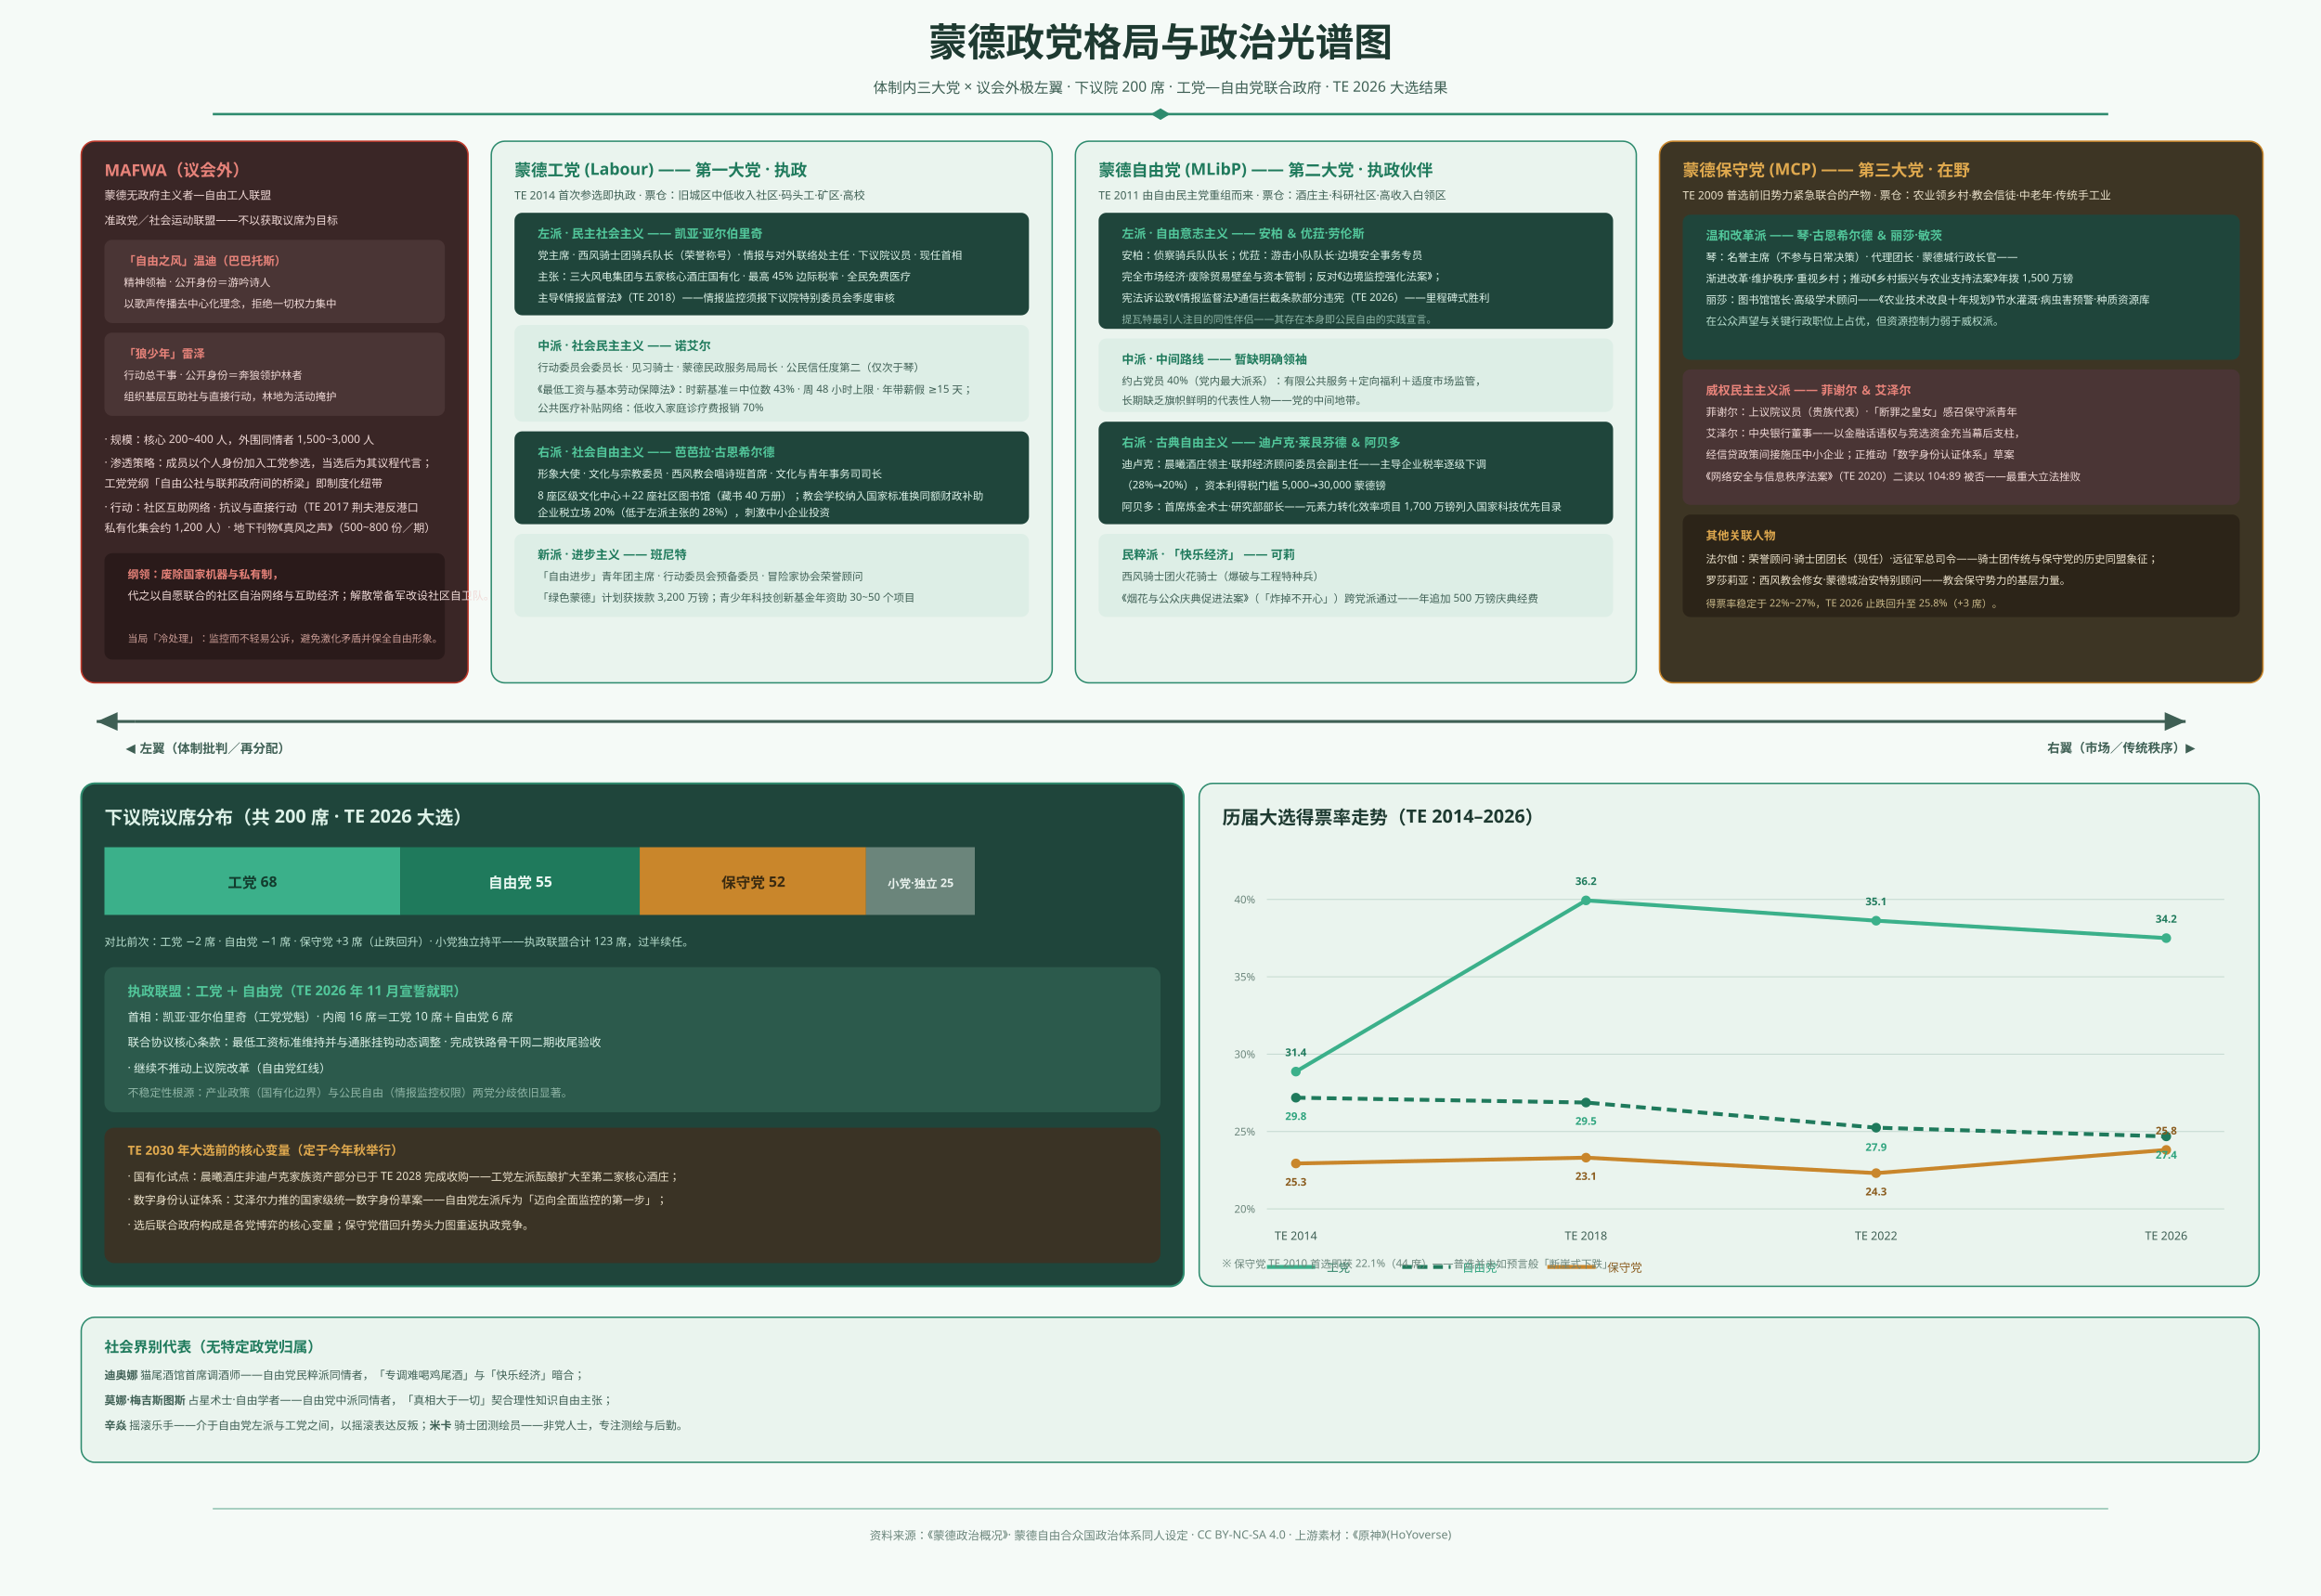
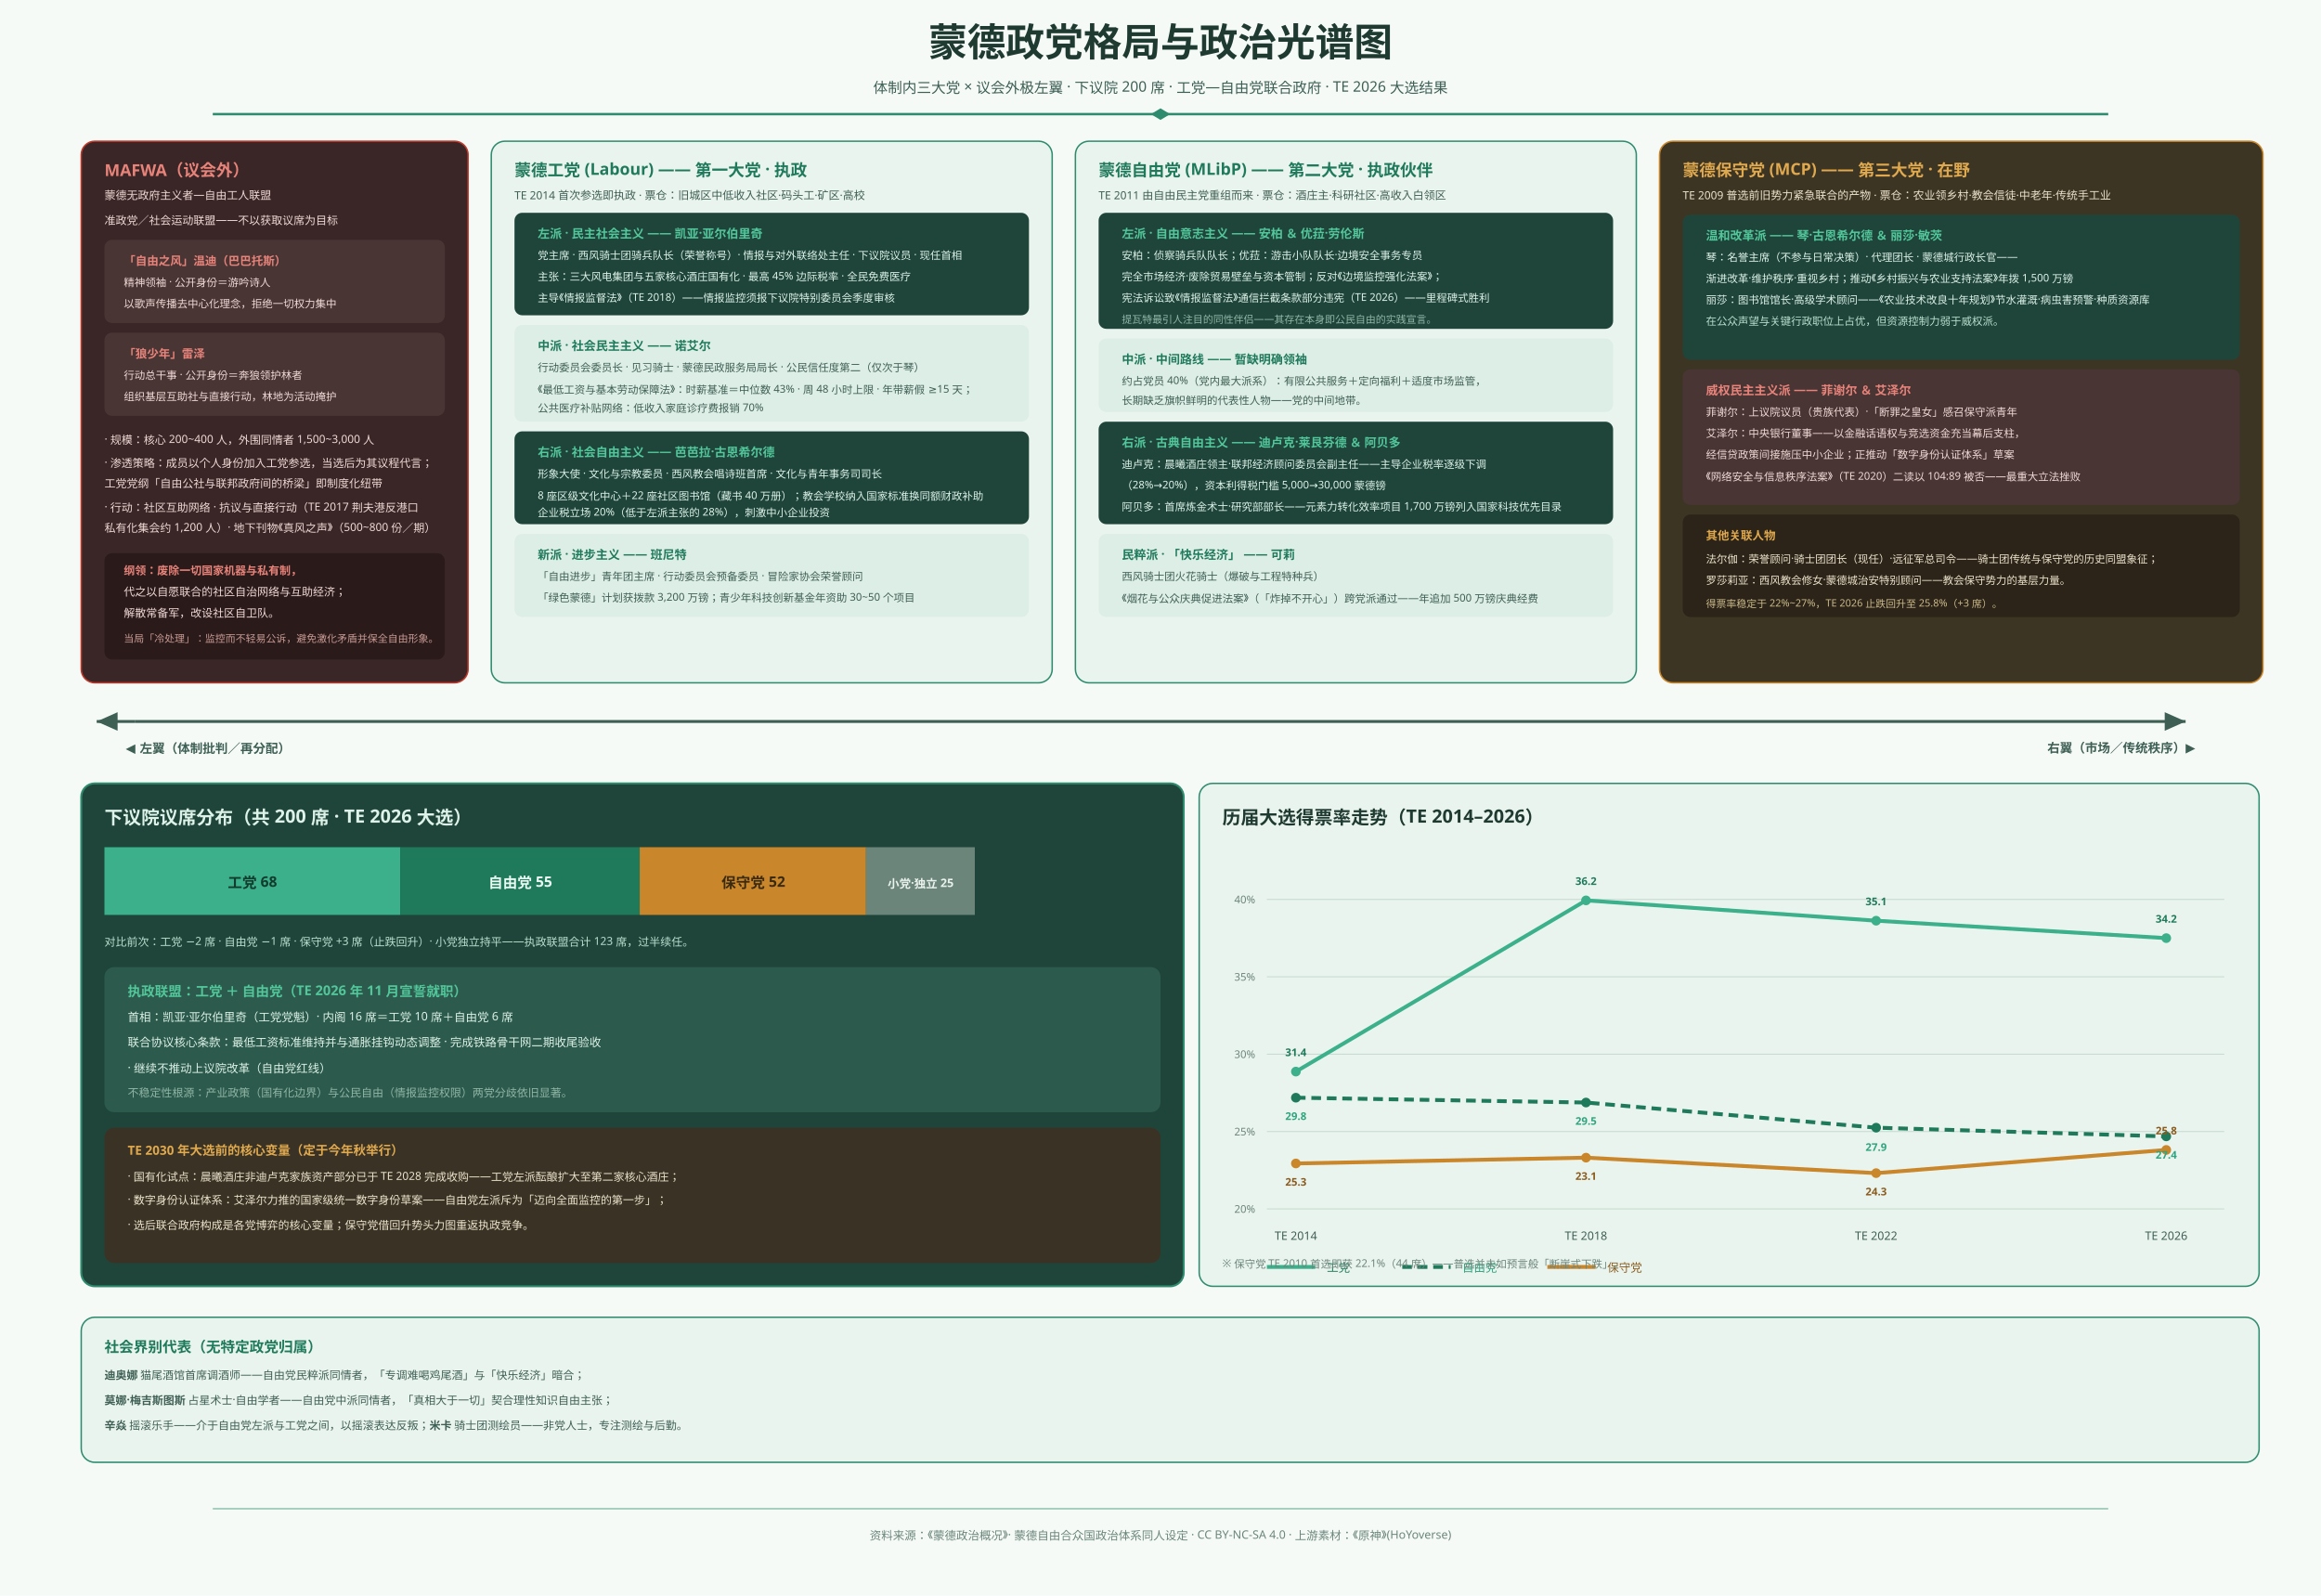
<svg xmlns="http://www.w3.org/2000/svg" viewBox="0 0 2400 1650" font-family="'Microsoft YaHei','PingFang SC','Noto Sans SC',sans-serif">
  <defs>
    <linearGradient id="anemoTop" x1="0" y1="0" x2="0" y2="1">
      <stop offset="0" stop-color="#3BB08A" />
      <stop offset="1" stop-color="#1F7A5C" />
    </linearGradient>
    <marker id="arrowDark" viewBox="0 0 10 10" refX="9" refY="5" markerWidth="8" markerHeight="8" orient="auto-start-reverse">
      <path d="M 0 1 L 9 5 L 0 9 Z" fill="#3E5F54" />
    </marker>
  </defs>
  <rect width="2400" height="1650" fill="#F5FAF7" />
  <text x="1200" y="58" text-anchor="middle" font-size="40" font-weight="700" fill="#1E3A31">蒙德政党格局与政治光谱图</text>
  <text x="1200" y="96" text-anchor="middle" font-size="15" fill="#3E5F54">体制内三大党 × 议会外极左翼 · 下议院 200 席 · 工党—自由党联合政府 · TE 2026 大选结果</text>
  <line x1="220" y1="118" x2="2180" y2="118" stroke="#2E8B6E" stroke-width="2.5" />
  <polygon points="1200,112 1210,118 1200,124 1190,118" fill="#2E8B6E" />
  <g>
    <rect x="84" y="146" width="400" height="560" rx="14" fill="#3A2626" stroke="#C0392B" stroke-width="1.5" />
    <text x="108" y="182" font-size="17" font-weight="700" fill="#E8837A">MAFWA（议会外）</text>
    <text x="108" y="206" font-size="11.5" fill="#F0D9D6">蒙德无政府主义者—自由工人联盟</text>
    <text x="108" y="232" font-size="11.5" fill="#F0D9D6">准政党／社会运动联盟——不以获取议席为目标</text>
    <rect x="108" y="248" width="352" height="86" rx="8" fill="#4A3535" />
    <text x="128" y="274" font-size="12" font-weight="700" fill="#E8837A">「自由之风」温迪（巴巴托斯）</text>
    <text x="128" y="296" font-size="11" fill="#F0D9D6">精神领袖 · 公开身份＝游吟诗人</text>
    <text x="128" y="318" font-size="11" fill="#F0D9D6">以歌声传播去中心化理念，拒绝一切权力集中</text>
    <rect x="108" y="344" width="352" height="86" rx="8" fill="#4A3535" />
    <text x="128" y="370" font-size="12" font-weight="700" fill="#E8837A">「狼少年」雷泽</text>
    <text x="128" y="392" font-size="11" fill="#F0D9D6">行动总干事 · 公开身份＝奔狼领护林者</text>
    <text x="128" y="414" font-size="11" fill="#F0D9D6">组织基层互助社与直接行动，林地为活动掩护</text>
    <text x="108" y="458" font-size="11.5" fill="#F0D9D6">· 规模：核心 200~400 人，外围同情者 1,500~3,000 人</text>
    <text x="108" y="482" font-size="11.5" fill="#F0D9D6">· 渗透策略：成员以个人身份加入工党参选，当选后为其议程代言；</text>
    <text x="108" y="504" font-size="11.5" fill="#F0D9D6">  工党党纲「自由公社与联邦政府间的桥梁」即制度化纽带</text>
    <text x="108" y="528" font-size="11.5" fill="#F0D9D6">· 行动：社区互助网络 · 抗议与直接行动（TE 2017 荆夫港反港口</text>
    <text x="108" y="550" font-size="11.5" fill="#F0D9D6">  私有化集会约 1,200 人）· 地下刊物《真风之声》（500~800 份／期）</text>
    <rect x="108" y="572" width="352" height="110" rx="8" fill="#2A1A1A" />
-     <text x="132" y="598" font-size="11.5" font-weight="700" fill="#E8837A">纲领：废除国家机器与私有制，</text>
-     <text x="132" y="620" font-size="11.5" fill="#F0D9D6">代之以自愿联合的社区自治网络与互助经济；解散常备军改设社区自卫队。</text>
-     <text x="132" y="664" font-size="10.5" fill="#C99B94">当局「冷处理」：监控而不轻易公诉，避免激化矛盾并保全自由形象。</text>
+     <text x="128" y="594" font-size="11.5" font-weight="700" fill="#E8837A">纲领：废除一切国家机器与私有制，</text>
+     <text x="128" y="616" font-size="11.5" fill="#F0D9D6">代之以自愿联合的社区自治网络与互助经济；</text>
+     <text x="128" y="638" font-size="11.5" fill="#F0D9D6">解散常备军，改设社区自卫队。</text>
+     <text x="128" y="664" font-size="10.5" fill="#C99B94">当局「冷处理」：监控而不轻易公诉，避免激化矛盾并保全自由形象。</text>
    <rect x="508" y="146" width="580" height="560" rx="14" fill="#EAF4EE" stroke="#2E8B6E" stroke-width="1.5" />
    <text x="532" y="182" font-size="17" font-weight="700" fill="#1F7A5C">蒙德工党 (Labour) —— 第一大党 · 执政</text>
    <text x="532" y="206" font-size="11.5" fill="#3E5F54">TE 2014 首次参选即执政 · 票仓：旧城区中低收入社区·码头工·矿区·高校</text>
    <rect x="532" y="220" width="532" height="106" rx="8" fill="#1F453B" />
    <text x="556" y="246" font-size="12.5" font-weight="700" fill="#52C79B">左派 · 民主社会主义 —— 凯亚·亚尔伯里奇</text>
    <text x="556" y="268" font-size="11" fill="#DDF2E8">党主席 · 西风骑士团骑兵队长（荣誉称号）· 情报与对外联络处主任 · 下议院议员 · 现任首相</text>
    <text x="556" y="290" font-size="11" fill="#DDF2E8">主张：三大风电集团与五家核心酒庄国有化 · 最高 45% 边际税率 · 全民免费医疗</text>
    <text x="556" y="312" font-size="11" fill="#DDF2E8">主导《情报监督法》（TE 2018）——情报监控须报下议院特别委员会季度审核</text>
    <rect x="532" y="336" width="532" height="100 " rx="8" fill="#DDEEE6" />
    <text x="556" y="362" font-size="12.5" font-weight="700" fill="#1F7A5C">中派 · 社会民主主义 —— 诺艾尔</text>
    <text x="556" y="384" font-size="11" fill="#3E5F54">行动委员会委员长 · 见习骑士 · 蒙德民政服务局局长 · 公民信任度第二（仅次于琴）</text>
    <text x="556" y="406" font-size="11" fill="#3E5F54">《最低工资与基本劳动保障法》：时薪基准＝中位数 43% · 周 48 小时上限 · 年带薪假 ≥15 天；</text>
    <text x="556" y="426" font-size="11" fill="#3E5F54">公共医疗补贴网络：低收入家庭诊疗费报销 70%</text>
    <rect x="532" y="446" width="532" height="96" rx="8" fill="#1F453B" />
    <text x="556" y="472" font-size="12.5" font-weight="700" fill="#52C79B">右派 · 社会自由主义 —— 芭芭拉·古恩希尔德</text>
    <text x="556" y="494" font-size="11" fill="#DDF2E8">形象大使 · 文化与宗教委员 · 西风教会唱诗班首席 · 文化与青年事务司司长</text>
    <text x="556" y="516" font-size="11" fill="#DDF2E8">8 座区级文化中心＋22 座社区图书馆（藏书 40 万册）；教会学校纳入国家标准换同额财政补助</text>
    <text x="556" y="534" font-size="11" fill="#DDF2E8">企业税立场 20%（低于左派主张的 28%），刺激中小企业投资</text>
    <rect x="532" y="552" width="532" height="86" rx="8" fill="#DDEEE6" />
    <text x="556" y="578" font-size="12.5" font-weight="700" fill="#1F7A5C">新派 · 进步主义 —— 班尼特</text>
    <text x="556" y="600" font-size="11" fill="#3E5F54">「自由进步」青年团主席 · 行动委员会预备委员 · 冒险家协会荣誉顾问</text>
    <text x="556" y="622" font-size="11" fill="#3E5F54">「绿色蒙德」计划获拨款 3,200 万镑；青少年科技创新基金年资助 30~50 个项目</text>
    <rect x="1112" y="146" width="580" height="560" rx="14" fill="#EAF4EE" stroke="#2E8B6E" stroke-width="1.5" />
    <text x="1136" y="182" font-size="17" font-weight="700" fill="#1F7A5C">蒙德自由党 (MLibP) —— 第二大党 · 执政伙伴</text>
    <text x="1136" y="206" font-size="11.5" fill="#3E5F54">TE 2011 由自由民主党重组而来 · 票仓：酒庄主·科研社区·高收入白领区</text>
    <rect x="1136" y="220" width="532" height="120" rx="8" fill="#1F453B" />
    <text x="1160" y="246" font-size="12.5" font-weight="700" fill="#52C79B">左派 · 自由意志主义 —— 安柏 ＆ 优菈·劳伦斯</text>
    <text x="1160" y="268" font-size="11" fill="#DDF2E8">安柏：侦察骑兵队队长；优菈：游击小队队长·边境安全事务专员</text>
    <text x="1160" y="290" font-size="11" fill="#DDF2E8">完全市场经济·废除贸易壁垒与资本管制；反对《边境监控强化法案》；</text>
    <text x="1160" y="312" font-size="11" fill="#DDF2E8">宪法诉讼致《情报监督法》通信拦截条款部分违宪（TE 2026）——里程碑式胜利</text>
    <text x="1160" y="334" font-size="10.5" fill="#8FB5A6">提瓦特最引人注目的同性伴侣——其存在本身即公民自由的实践宣言。</text>
    <rect x="1136" y="350" width="532" height="76" rx="8" fill="#DDEEE6" />
    <text x="1160" y="376" font-size="12.5" font-weight="700" fill="#1F7A5C">中派 · 中间路线 —— 暂缺明确领袖</text>
    <text x="1160" y="398" font-size="11" fill="#3E5F54">约占党员 40%（党内最大派系）：有限公共服务＋定向福利＋适度市场监管，</text>
    <text x="1160" y="418" font-size="11" fill="#3E5F54">长期缺乏旗帜鲜明的代表性人物——党的中间地带。</text>
    <rect x="1136" y="436" width="532" height="106" rx="8" fill="#1F453B" />
    <text x="1160" y="462" font-size="12.5" font-weight="700" fill="#52C79B">右派 · 古典自由主义 —— 迪卢克·莱艮芬德 ＆ 阿贝多</text>
    <text x="1160" y="484" font-size="11" fill="#DDF2E8">迪卢克：晨曦酒庄领主·联邦经济顾问委员会副主任——主导企业税率逐级下调</text>
    <text x="1160" y="506" font-size="11" fill="#DDF2E8">（28%→20%），资本利得税门槛 5,000→30,000 蒙德镑</text>
    <text x="1160" y="528" font-size="11" fill="#DDF2E8">阿贝多：首席炼金术士·研究部部长——元素力转化效率项目 1,700 万镑列入国家科技优先目录</text>
    <rect x="1136" y="552" width="532" height="86 " rx="8" fill="#DDEEE6" />
    <text x="1160" y="578" font-size="12.5" font-weight="700" fill="#1F7A5C">民粹派 · 「快乐经济」 —— 可莉</text>
    <text x="1160" y="600" font-size="11" fill="#3E5F54">西风骑士团火花骑士（爆破与工程特种兵）</text>
    <text x="1160" y="622" font-size="11" fill="#3E5F54">《烟花与公众庆典促进法案》（「炸掉不开心」）跨党派通过——年追加 500 万镑庆典经费</text>
    <rect x="1716" y="146" width="624" height="560" rx="14" fill="#3D3524" stroke="#C9862B" stroke-width="1.5" />
    <text x="1740" y="182" font-size="17" font-weight="700" fill="#E0A94E">蒙德保守党 (MCP) —— 第三大党 · 在野</text>
    <text x="1740" y="206" font-size="11.5" fill="#EDE3CC">TE 2009 普选前旧势力紧急联合的产物 · 票仓：农业领乡村·教会信徒·中老年·传统手工业</text>
    <rect x="1740" y="222" width="576" height="150" rx="8" fill="#1F453B" />
    <text x="1764" y="248" font-size="12.5" font-weight="700" fill="#52C79B">温和改革派 —— 琴·古恩希尔德 ＆ 丽莎·敏茨</text>
    <text x="1764" y="270" font-size="11" fill="#DDF2E8">琴：名誉主席（不参与日常决策）· 代理团长 · 蒙德城行政长官——</text>
    <text x="1764" y="292" font-size="11" fill="#DDF2E8">渐进改革·维护秩序·重视乡村；推动《乡村振兴与农业支持法案》年拨 1,500 万镑</text>
    <text x="1764" y="314" font-size="11" fill="#DDF2E8">丽莎：图书馆馆长·高级学术顾问——《农业技术改良十年规划》节水灌溉·病虫害预警·种质资源库</text>
    <text x="1764" y="336" font-size="11" fill="#B9DFCF">在公众声望与关键行政职位上占优，但资源控制力弱于威权派。</text>
    <rect x="1740" y="382 " width="576" height="140" rx="8" fill="#4A3535" />
    <text x="1764" y="408" font-size="12.5" font-weight="700" fill="#E8837A">威权民主主义派 —— 菲谢尔 ＆ 艾泽尔</text>
    <text x="1764" y="430" font-size="11" fill="#F0D9D6">菲谢尔：上议院议员（贵族代表）·「断罪之皇女」感召保守派青年</text>
    <text x="1764" y="452" font-size="11" fill="#F0D9D6">艾泽尔：中央银行董事——以金融话语权与竞选资金充当幕后支柱，</text>
    <text x="1764" y="474" font-size="11" fill="#F0D9D6">经信贷政策间接施压中小企业；正推动「数字身份认证体系」草案</text>
    <text x="1764" y="496" font-size="11" fill="#F0D9D6">《网络安全与信息秩序法案》（TE 2020）二读以 104:89 被否——最重大立法挫败</text>
    <rect x="1740" y="532" width="576" height="106 " rx="8" fill="#2C2418" />
    <text x="1764" y="558" font-size="12" font-weight="700" fill="#E0A94E">其他关联人物</text>
    <text x="1764" y="582" font-size="11" fill="#EDE3CC">法尔伽：荣誉顾问·骑士团团长（现任）·远征军总司令——骑士团传统与保守党的历史同盟象征；</text>
    <text x="1764" y="604" font-size="11" fill="#EDE3CC">罗莎莉亚：西风教会修女·蒙德城治安特别顾问——教会保守势力的基层力量。</text>
    <text x="1764" y="628" font-size="10.5" fill="#C9B98A">得票率稳定于 22%~27%，TE 2026 止跌回升至 25.8%（+3 席）。</text>
  </g>
  <g>
    <line x1="140" y1="746" x2="2260" y2="746" stroke="#3E5F54" stroke-width="3" marker-end="url(#arrowDark)" />
    <line x1="140" y1="746" x2="100" y2="746" stroke="#3E5F54" stroke-width="3" marker-end="url(#arrowDark)" />
    <text x="130" y="778" font-size="13" font-weight="700" fill="#3E5F54">◀ 左翼（体制批判／再分配）</text>
    <text x="2270" y="778" text-anchor="end" font-size="13" font-weight="700" fill="#3E5F54">右翼（市场／传统秩序）▶</text>
  </g>
  <g>
    <rect x="84" y="810" width="1140" height="520" rx="14" fill="#1F453B" stroke="#2E8B6E" stroke-width="2" />
    <text x="108" y="852" font-size="19" font-weight="700" fill="#DDF2E8">下议院议席分布（共 200 席 · TE 2026 大选）</text>
    <rect x="108" y="876" width="306" height="70" fill="#3BB08A" />
    <rect x="414" y="876" width="247.5" height="70" fill="#1F7A5C" />
    <rect x="661.5" y="876" width="234" height="70" fill="#C9862B" />
    <rect x="895.5" y="876" width="112.5" height="70" fill="#6B857B" />
    <text x="261" y="918" text-anchor="middle" font-size="15" font-weight="700" fill="#123B2D">工党 68</text>
    <text x="538" y="918" text-anchor="middle" font-size="15" font-weight="700" fill="#EAF9F3">自由党 55</text>
    <text x="779" y="918" text-anchor="middle" font-size="15" font-weight="700" fill="#3A2A10">保守党 52</text>
    <text x="952" y="918" text-anchor="middle" font-size="12" font-weight="700" fill="#EAF2EE">小党·独立 25</text>
    <text x="108" y="978" font-size="11.5" fill="#B9DFCF">对比前次：工党 −2 席 · 自由党 −1 席 · 保守党 +3 席（止跌回升）· 小党独立持平——执政联盟合计 123 席，过半续任。</text>
    <rect x="108" y="1000" width="1092" height="150" rx="10" fill="#2C5A4C" />
    <text x="132" y="1030" font-size="14" font-weight="700" fill="#52C79B">执政联盟：工党 ＋ 自由党（TE 2026 年 11 月宣誓就职）</text>
    <text x="132" y="1056" font-size="12" fill="#DDF2E8">首相：凯亚·亚尔伯里奇（工党党魁）· 内阁 16 席＝工党 10 席＋自由党 6 席</text>
    <text x="132" y="1082" font-size="12" fill="#DDF2E8">联合协议核心条款：最低工资标准维持并与通胀挂钩动态调整 · 完成铁路骨干网二期收尾验收</text>
    <text x="132" y="1108" font-size="12" fill="#DDF2E8">· 继续不推动上议院改革（自由党红线）</text>
    <text x="132" y="1134" font-size="11.5" fill="#8FB5A6">不稳定性根源：产业政策（国有化边界）与公民自由（情报监控权限）两党分歧依旧显著。</text>
    <rect x="108" y="1166 " width="1092" height="140" rx="10" fill="#3A3325" />
    <text x="132" y="1194" font-size="13" font-weight="700" fill="#E0A94E">TE 2030 年大选前的核心变量（定于今年秋举行）</text>
    <text x="132" y="1220" font-size="11.5" fill="#EDE3CC">· 国有化试点：晨曦酒庄非迪卢克家族资产部分已于 TE 2028 完成收购——工党左派酝酿扩大至第二家核心酒庄；</text>
    <text x="132" y="1244" font-size="11.5" fill="#EDE3CC">· 数字身份认证体系：艾泽尔力推的国家级统一数字身份草案——自由党左派斥为「迈向全面监控的第一步」；</text>
    <text x="132" y="1270" font-size="11.5" fill="#EDE3CC">· 选后联合政府构成是各党博弈的核心变量；保守党借回升势头力图重返执政竞争。</text>
  </g>
  <g>
    <rect x="1240" y="810" width="1096" height="520" rx="14" fill="#EAF4EE" stroke="#2E8B6E" stroke-width="1.5" />
    <text x="1264" y="852" font-size="19" font-weight="700" fill="#1E3A31">历届大选得票率走势（TE 2014–2026）</text>
    <g font-size="11" fill="#6B857B">
      <line x1="1310" y1="930" x2="2300" y2="930" stroke="#C5DAD0" />
      <text x="1298" y="934" text-anchor="end">40%</text>
      <line x1="1310" y1="1010" x2="2300" y2="1010" stroke="#C5DAD0" />
      <text x="1298" y="1014" text-anchor="end">35%</text>
      <line x1="1310" y1="1090" x2="2300" y2="1090" stroke="#C5DAD0" />
      <text x="1298" y="1094" text-anchor="end">30%</text>
      <line x1="1310" y1="1170" x2="2300" y2="1170" stroke="#C5DAD0" />
      <text x="1298" y="1174" text-anchor="end">25%</text>
      <line x1="1310" y1="1250" x2="2300" y2="1250" stroke="#C5DAD0" />
      <text x="1298" y="1254" text-anchor="end">20%</text>
    </g>
    <polyline points="1340,1108 1640,931 1940,952 2240,970" fill="none" stroke="#3BB08A" stroke-width="4" />
    <polyline points="1340,1135 1640,1140 1940,1166 2240,1175" fill="none" stroke="#1F7A5C" stroke-width="4" stroke-dasharray="10 6" />
    <polyline points="1340,1203 1640,1197 1940,1213 2240,1189" fill="none" stroke="#C9862B" stroke-width="4" />
    <g fill="#3BB08A">
      <circle cx="1340" cy="1108" r="5" />
      <circle cx="1640" cy="931" r="5" />
      <circle cx="1940" cy="952" r="5" />
      <circle cx="2240" cy="970" r="5" />
    </g>
    <g fill="#1F7A5C">
      <circle cx="1340" cy="1135" r="5" />
      <circle cx="1640" cy="1140" r="5" />
      <circle cx="1940" cy="1166" r="5" />
      <circle cx="2240" cy="1175" r="5" />
    </g>
    <g fill="#C9862B">
      <circle cx="1340" cy="1203" r="5" />
      <circle cx="1640" cy="1197" r="5" />
      <circle cx="1940" cy="1213" r="5" />
      <circle cx="2240" cy="1189" r="5" />
    </g>
    <g font-size="11" font-weight="700">
      <text x="1340" y="1092" text-anchor="middle" fill="#1F7A5C">31.4</text>
      <text x="1640" y="915" text-anchor="middle" fill="#1F7A5C">36.2</text>
      <text x="1940" y="936" text-anchor="middle" fill="#1F7A5C">35.1</text>
      <text x="2240" y="954" text-anchor="middle" fill="#1F7A5C">34.2</text>
      <text x="1340" y="1158" text-anchor="middle" fill="#2FA47E">29.8</text>
      <text x="1640" y="1163" text-anchor="middle" fill="#2FA47E">29.5</text>
      <text x="1940" y="1190" text-anchor="middle" fill="#2FA47E">27.9</text>
      <text x="2240" y="1198" text-anchor="middle" fill="#2FA47E">27.4</text>
      <text x="1340" y="1226" text-anchor="middle" fill="#8A5B1D">25.3</text>
      <text x="1640" y="1220" text-anchor="middle" fill="#8A5B1D">23.1</text>
      <text x="1940" y="1236" text-anchor="middle" fill="#8A5B1D">24.3</text>
      <text x="2240" y="1173" text-anchor="middle" fill="#8A5B1D">25.8</text>
    </g>
    <g font-size="12" fill="#3E5F54">
      <text x="1340" y="1282" text-anchor="middle">TE 2014</text>
      <text x="1640" y="1282" text-anchor="middle">TE 2018</text>
      <text x="1940" y="1282" text-anchor="middle">TE 2022</text>
      <text x="2240" y="1282" text-anchor="middle">TE 2026</text>
    </g>
    <g font-size="12">
      <line x1="1310" y1="1310" x2="1360" y2="1310" stroke="#3BB08A" stroke-width="4" />
      <text x="1372" y="1315" fill="#1F7A5C">工党</text>
      <line x1="1450" y1="1310" x2="1500" y2="1310" stroke="#1F7A5C" stroke-width="4" stroke-dasharray="10 6" />
      <text x="1512" y="1315" fill="#2FA47E">自由党</text>
      <line x1="1600" y1="1310" x2="1650" y2="1310" stroke="#C9862B" stroke-width="4" />
      <text x="1662" y="1315" fill="#8A5B1D">保守党</text>
    </g>
    <text x="1264" y="1310" font-size="11" fill="#6B857B">※ 保守党 TE 2010 首选即获 22.1%（44 席）——普选并未如预言般「断崖式下跌」。</text>
  </g>
  <g>
    <rect x="84" y="1362" width="2252" height="150" rx="14" fill="#EAF4EE" stroke="#2E8B6E" stroke-width="1.5" />
    <text x="108" y="1398" font-size="15" font-weight="700" fill="#1F7A5C">社会界别代表（无特定政党归属）</text>
    <g font-size="11.5" fill="#3E5F54">
      <text x="108" y="1426">
        <tspan font-weight="700">迪奥娜</tspan> 猫尾酒馆首席调酒师——自由党民粹派同情者，「专调难喝鸡尾酒」与「快乐经济」暗合；</text>
      <text x="108" y="1452">
        <tspan font-weight="700">莫娜·梅吉斯图斯</tspan> 占星术士·自由学者——自由党中派同情者，「真相大于一切」契合理性知识自由主张；</text>
      <text x="108" y="1478">
        <tspan font-weight="700">辛焱</tspan> 摇滚乐手——介于自由党左派与工党之间，以摇滚表达反叛；<tspan font-weight="700">米卡</tspan> 骑士团测绘员——非党人士，专注测绘与后勤。</text>
    </g>
  </g>
  <line x1="220" y1="1560" x2="2180" y2="1560" stroke="#2E8B6E" stroke-width="1.5" opacity="0.5" />
  <text x="1200" y="1592" text-anchor="middle" font-size="12" fill="#6B857B">资料来源：《蒙德政治概况》· 蒙德自由合众国政治体系同人设定 · CC BY-NC-SA 4.0 · 上游素材：《原神》(HoYoverse)</text>
</svg>
